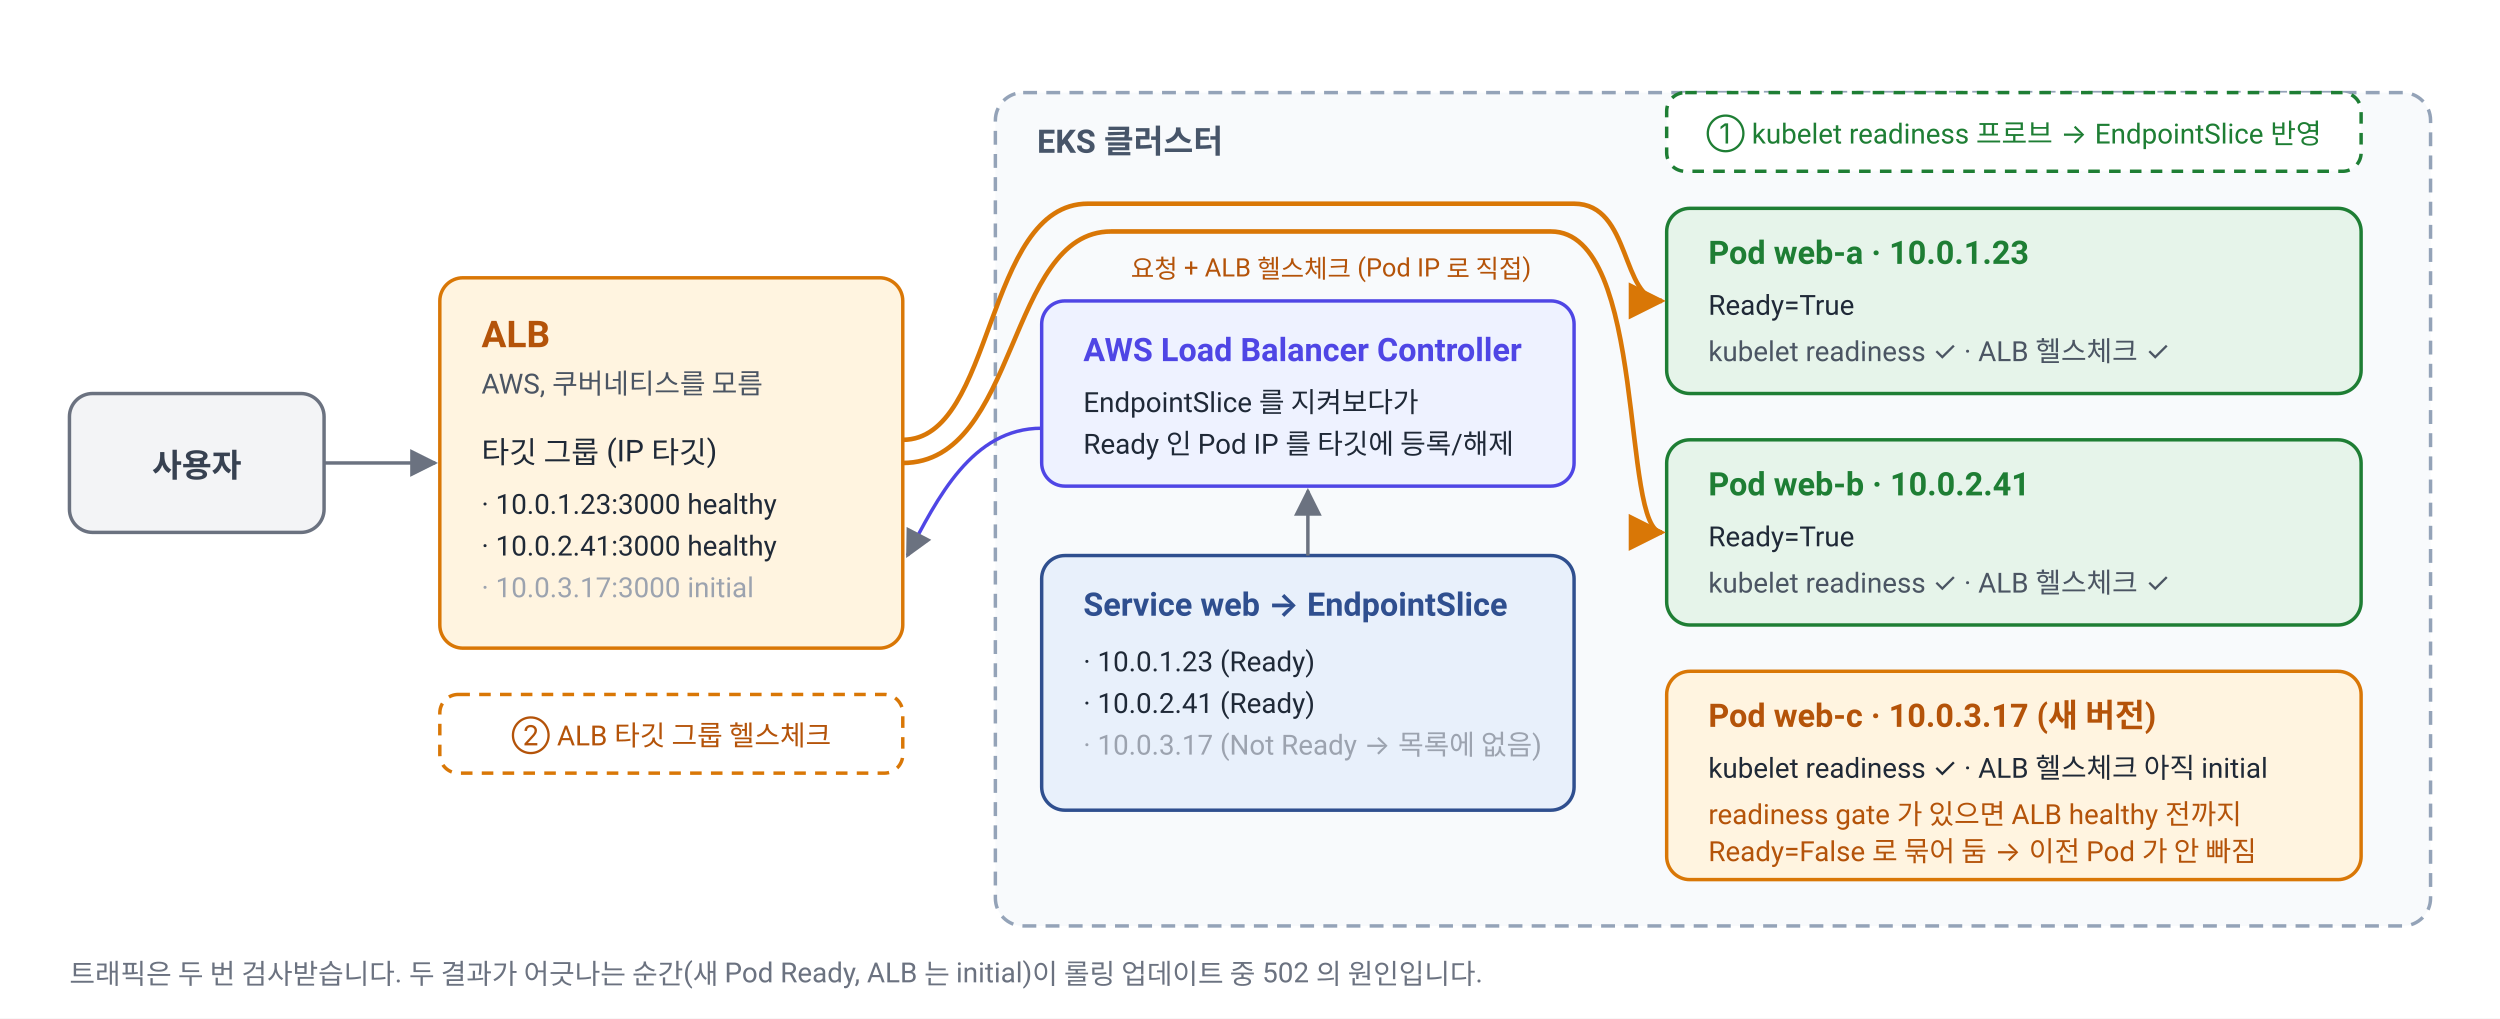
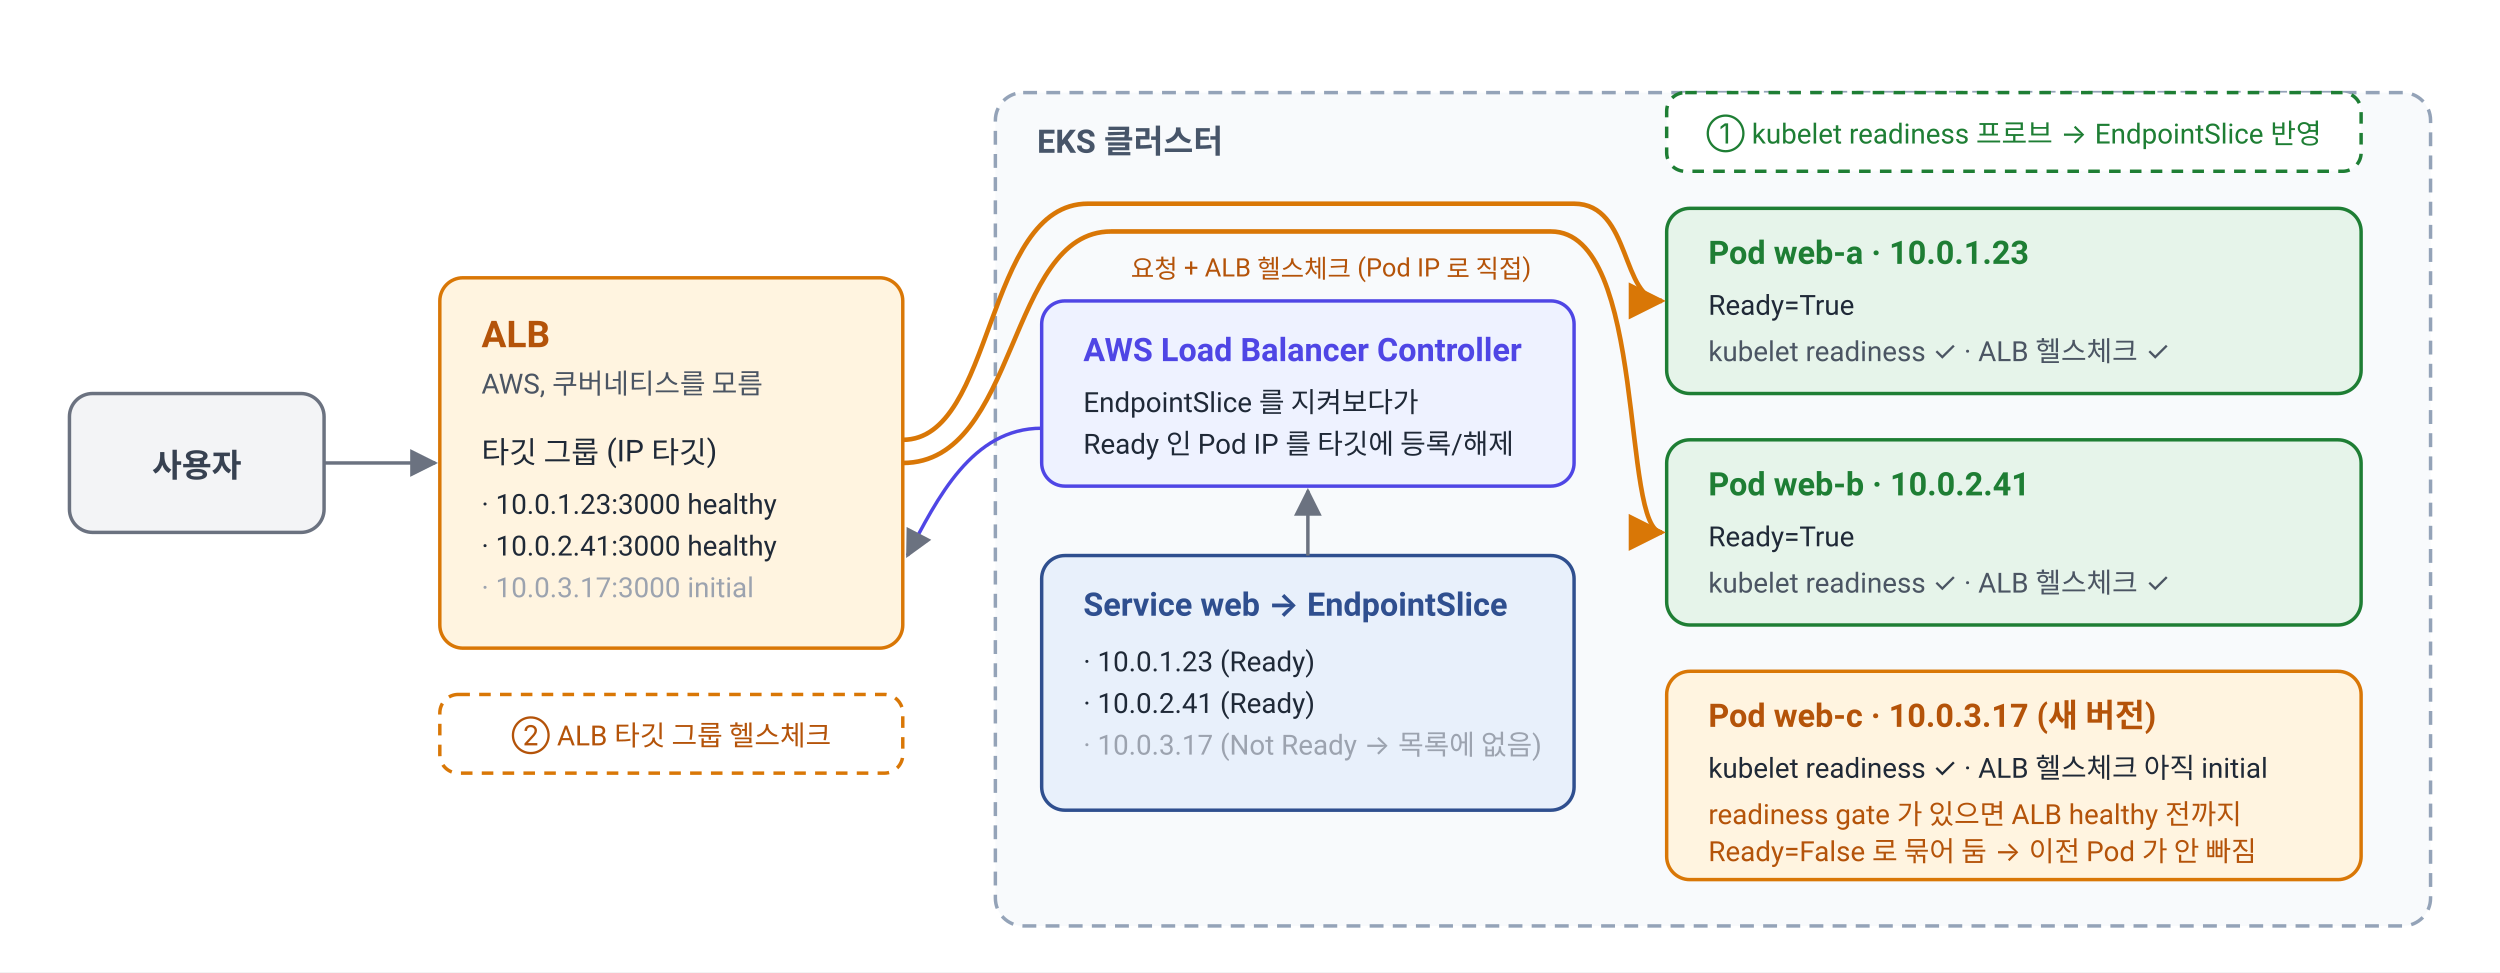
- <svg xmlns="http://www.w3.org/2000/svg" width="1080" height="440" viewBox="0 0 1080 440" font-family="-apple-system, BlinkMacSystemFont, 'Apple SD Gothic Neo', 'Noto Sans KR', 'Segoe UI', Roboto, sans-serif" font-size="13">
-   <rect width="1080" height="440" fill="#ffffff" />
+ <svg xmlns="http://www.w3.org/2000/svg" width="1080" height="420" viewBox="0 0 1080 420" font-family="-apple-system, BlinkMacSystemFont, 'Apple SD Gothic Neo', 'Noto Sans KR', 'Segoe UI', Roboto, sans-serif" font-size="13">
+   <rect width="1080" height="420" fill="#ffffff" />
  <defs>
    <marker id="arrow" viewBox="0 0 10 10" refX="9" refY="5" markerWidth="8" markerHeight="8" orient="auto-start-reverse">
      <path d="M0,0 L10,5 L0,10 z" fill="#6b7280" />
    </marker>
    <marker id="arrow-orange" viewBox="0 0 10 10" refX="9" refY="5" markerWidth="8" markerHeight="8" orient="auto-start-reverse">
      <path d="M0,0 L10,5 L0,10 z" fill="#d97706" />
    </marker>
    <marker id="arrow-green" viewBox="0 0 10 10" refX="9" refY="5" markerWidth="8" markerHeight="8" orient="auto-start-reverse">
      <path d="M0,0 L10,5 L0,10 z" fill="#1e7e34" />
    </marker>
  </defs>
  <rect x="30" y="170" width="110" height="60" rx="10" fill="#f3f4f6" stroke="#6b7280" stroke-width="1.5" />
  <text x="85" y="206" text-anchor="middle" font-size="14" font-weight="700" fill="#374151">사용자</text>
  <line x1="140" y1="200" x2="188" y2="200" stroke="#6b7280" stroke-width="1.5" marker-end="url(#arrow)" />
  <rect x="190" y="120" width="200" height="160" rx="10" fill="#fff4e0" stroke="#d97706" stroke-width="1.5" />
  <text x="208" y="150" font-size="16" font-weight="700" fill="#b45309">ALB</text>
  <text x="208" y="170" font-size="12" fill="#4b5563">AWS, 쿠버네티스를 모름</text>
  <text x="208" y="200" fill="#1f2937">타깃 그룹 (IP 타깃)</text>
  <text x="208" y="222" font-size="12" fill="#1f2937">· 10.0.1.23:3000 healthy</text>
  <text x="208" y="240" font-size="12" fill="#1f2937">· 10.0.2.41:3000 healthy</text>
  <text x="208" y="258" font-size="12" fill="#9ca3af">· 10.0.3.17:3000 initial</text>
  <rect x="430" y="40" width="620" height="360" rx="12" fill="#f8fafc" stroke="#94a3b8" stroke-width="1.5" stroke-dasharray="6 4" />
  <text x="448" y="66" font-size="14" font-weight="700" fill="#475569">EKS 클러스터</text>
  <rect x="450" y="130" width="230" height="80" rx="10" fill="#eef2ff" stroke="#4f46e5" stroke-width="1.5" />
  <text x="468" y="156" font-size="14" font-weight="700" fill="#4f46e5">AWS Load Balancer Controller</text>
  <text x="468" y="178" font-size="12" fill="#1f2937">EndpointSlice 를 지켜보다가</text>
  <text x="468" y="196" font-size="12" fill="#1f2937">Ready 인 Pod IP 를 타깃에 등록/해제</text>
  <rect x="450" y="240" width="230" height="110" rx="10" fill="#e8f0fb" stroke="#2f4f8f" stroke-width="1.5" />
  <text x="468" y="266" font-size="14" font-weight="700" fill="#2f4f8f">Service web → EndpointSlice</text>
  <text x="468" y="290" font-size="12" fill="#1f2937">· 10.0.1.23 (Ready)</text>
  <text x="468" y="308" font-size="12" fill="#1f2937">· 10.0.2.41 (Ready)</text>
  <text x="468" y="326" font-size="12" fill="#9ca3af">· 10.0.3.17 (Not Ready → 목록에 없음)</text>
  <line x1="565" y1="240" x2="565" y2="212" stroke="#6b7280" stroke-width="1.5" marker-end="url(#arrow)" />
  <path d="M450,185 C420,185 405,215 392,240" fill="none" stroke="#4f46e5" stroke-width="1.5" marker-end="url(#arrow)" />
  <g>
    <rect x="720" y="90" width="300" height="80" rx="10" fill="#e6f4ea" stroke="#1e7e34" stroke-width="1.5" />
    <text x="738" y="114" font-size="14" font-weight="700" fill="#1e7e34">Pod web-a · 10.0.1.23</text>
    <text x="738" y="136" font-size="12" fill="#1f2937">Ready=True</text>
    <text x="738" y="156" font-size="12" fill="#4b5563">kubelet readiness ✓ · ALB 헬스체크 ✓</text>
  </g>
  <g>
    <rect x="720" y="190" width="300" height="80" rx="10" fill="#e6f4ea" stroke="#1e7e34" stroke-width="1.5" />
    <text x="738" y="214" font-size="14" font-weight="700" fill="#1e7e34">Pod web-b · 10.0.2.41</text>
    <text x="738" y="236" font-size="12" fill="#1f2937">Ready=True</text>
    <text x="738" y="256" font-size="12" fill="#4b5563">kubelet readiness ✓ · ALB 헬스체크 ✓</text>
  </g>
  <g>
    <rect x="720" y="290" width="300" height="90" rx="10" fill="#fff4e0" stroke="#d97706" stroke-width="1.5" />
    <text x="738" y="314" font-size="14" font-weight="700" fill="#b45309">Pod web-c · 10.0.3.17 (새 버전)</text>
    <text x="738" y="336" font-size="12" fill="#1f2937">kubelet readiness ✓ · ALB 헬스체크 아직 initial</text>
    <text x="738" y="356" font-size="12" fill="#b45309">readiness gate 가 있으면 ALB healthy 전까지</text>
    <text x="738" y="372" font-size="12" fill="#b45309">Ready=False 로 묶어 둠 → 이전 Pod 가 안 빠짐</text>
  </g>
  <path d="M390,190 C430,190 425,88 470,88 L680,88 C705,88 700,130 718,130" fill="none" stroke="#d97706" stroke-width="2" marker-end="url(#arrow-orange)" />
  <path d="M390,200 C440,200 435,100 480,100 L670,100 C712,100 700,230 718,230" fill="none" stroke="#d97706" stroke-width="2" marker-end="url(#arrow-orange)" />
  <text x="575" y="120" text-anchor="middle" font-size="11" fill="#b45309">요청 + ALB 헬스체크 (Pod IP 로 직접)</text>
  <rect x="720" y="40" width="300" height="34" rx="8" fill="#ffffff" stroke="#1e7e34" stroke-width="1.5" stroke-dasharray="5 4" />
  <text x="870" y="62" text-anchor="middle" font-size="12" fill="#1e7e34">① kubelet readiness 프로브 → EndpointSlice 반영</text>
  <rect x="190" y="300" width="200" height="34" rx="8" fill="#ffffff" stroke="#d97706" stroke-width="1.5" stroke-dasharray="5 4" />
  <text x="290" y="322" text-anchor="middle" font-size="12" fill="#b45309">② ALB 타깃 그룹 헬스체크</text>
-   <text x="30" y="425" font-size="12" fill="#6b7280">트래픽은 두 번 검사받습니다. 두 결과가 어긋나는 순간(새 Pod Ready, ALB 는 initial)이 롤링 업데이트 중 502 의 원인입니다.</text>
</svg>
